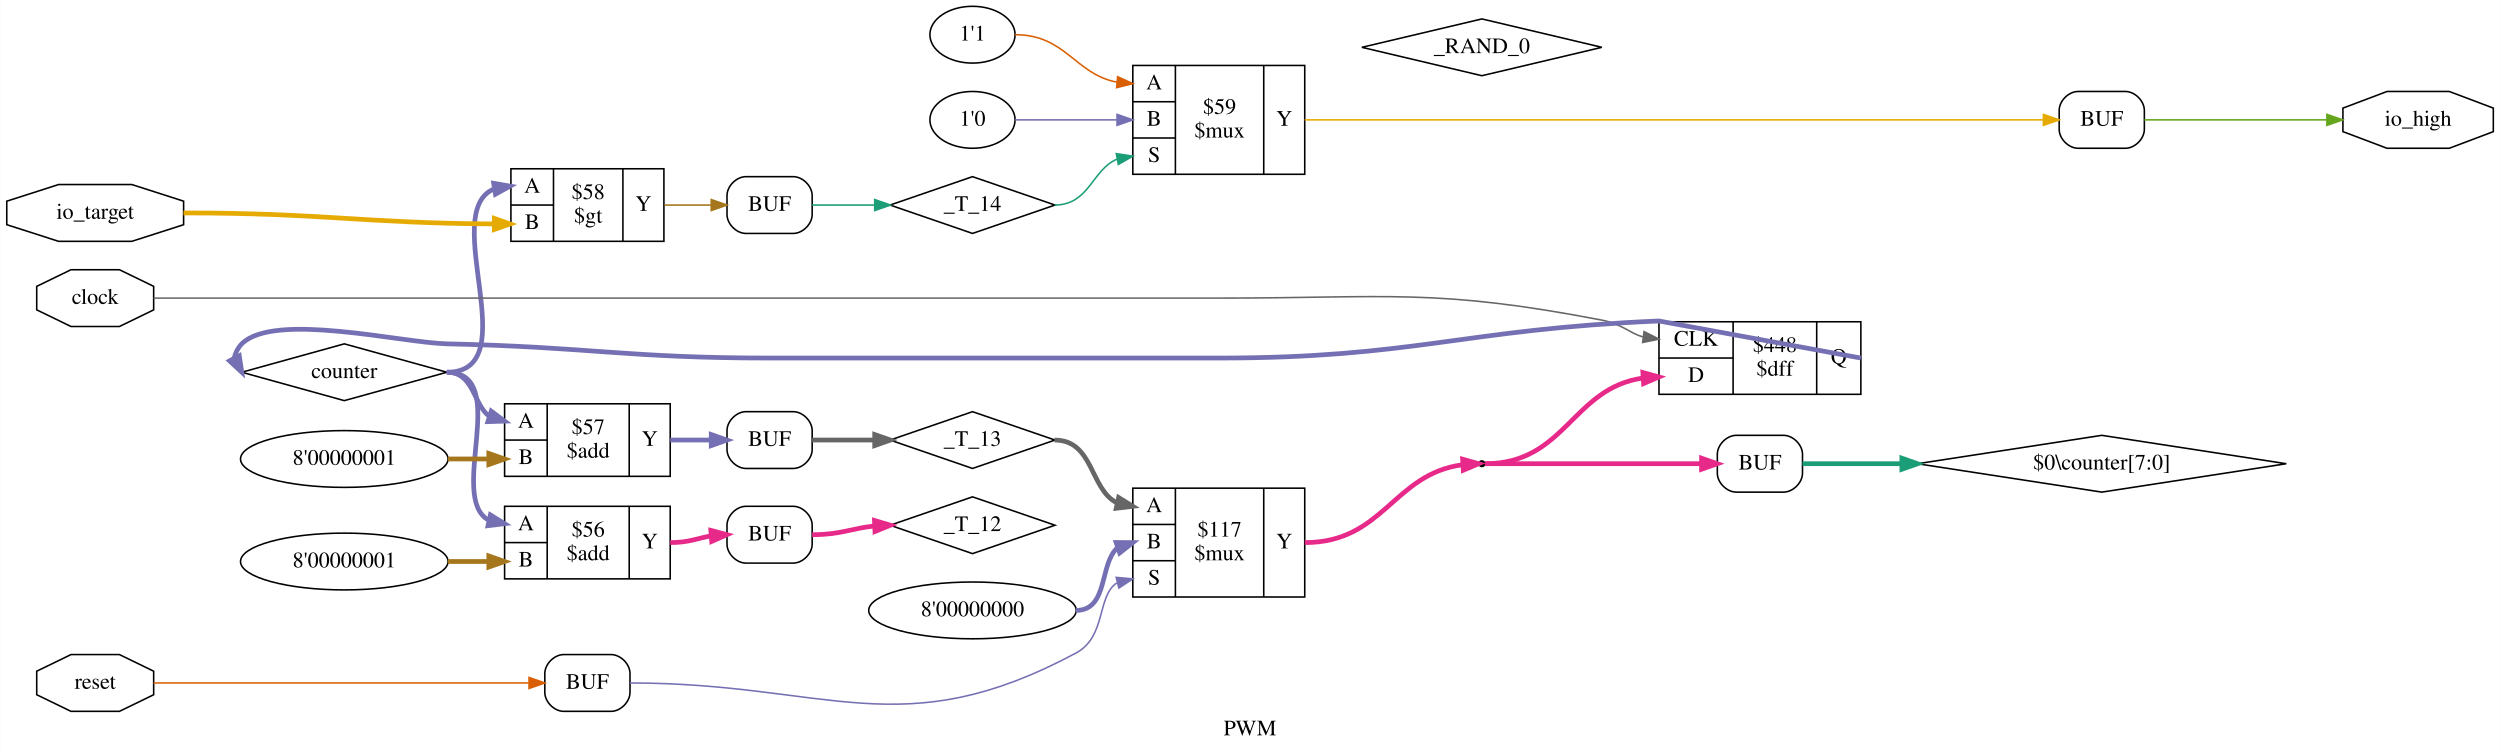
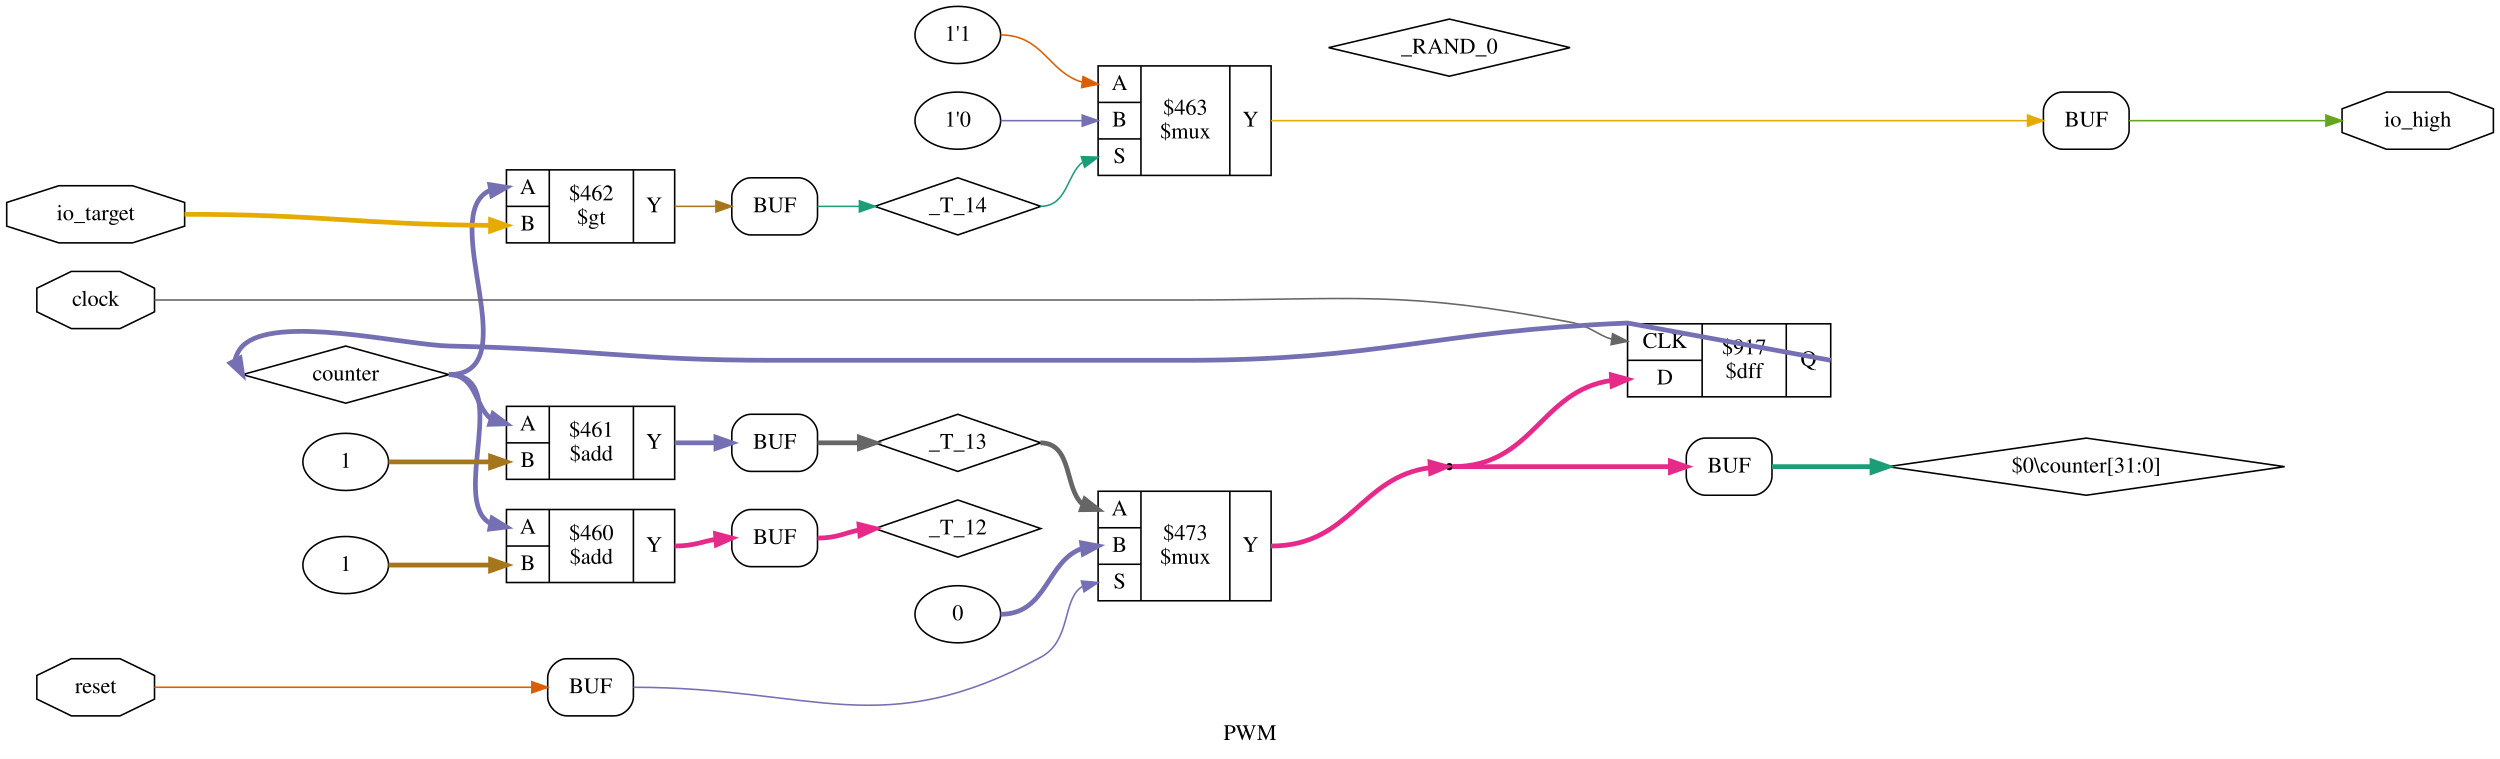
- <svg xmlns="http://www.w3.org/2000/svg" width="1585pt" height="478pt" viewBox="0.00 0.00 1584.86 478.00">
+ <svg xmlns="http://www.w3.org/2000/svg" width="1575pt" height="478pt" viewBox="0.00 0.00 1575.13 478.00">
  <g id="graph0" class="graph" transform="scale(1 1) rotate(0) translate(4 474)">
-     <polygon fill="#ffffff" stroke="transparent" points="-4,4 -4,-474 1580.857,-474 1580.857,4 -4,4" />
-     <text text-anchor="middle" x="788.428" y="-7.8" font-family="Times,serif" font-size="14.00" fill="#000000">PWM</text>
+     <polygon fill="#ffffff" stroke="transparent" points="-4,4 -4,-474 1571.129,-474 1571.129,4 -4,4" />
+     <text text-anchor="middle" x="783.564" y="-7.8" font-family="Times,serif" font-size="14.00" fill="#000000">PWM</text>
    <g id="node1" class="node">
-       <polygon fill="none" stroke="#000000" points="612.491,-362 560.207,-344 612.491,-326 664.775,-344 612.491,-362" />
-       <text text-anchor="middle" x="612.491" y="-340.3" font-family="Times,serif" font-size="14.00" fill="#000000">_T_14</text>
+       <polygon fill="none" stroke="#000000" points="599.471,-362 547.187,-344 599.471,-326 651.755,-344 599.471,-362" />
+       <text text-anchor="middle" x="599.471" y="-340.3" font-family="Times,serif" font-size="14.00" fill="#000000">_T_14</text>
    </g>
    <g id="node15" class="node">
-       <polygon fill="none" stroke="#000000" points="714.135,-363.5 714.135,-432.5 823.135,-432.5 823.135,-363.5 714.135,-363.5" />
-       <text text-anchor="middle" x="727.635" y="-417.3" font-family="Times,serif" font-size="14.00" fill="#000000">A</text>
-       <polyline fill="none" stroke="#000000" points="714.135,-409.5 741.135,-409.5 " />
-       <text text-anchor="middle" x="727.635" y="-394.3" font-family="Times,serif" font-size="14.00" fill="#000000">B</text>
-       <polyline fill="none" stroke="#000000" points="714.135,-386.5 741.135,-386.5 " />
-       <text text-anchor="middle" x="727.635" y="-371.3" font-family="Times,serif" font-size="14.00" fill="#000000">S</text>
-       <polyline fill="none" stroke="#000000" points="741.135,-363.5 741.135,-432.5 " />
-       <text text-anchor="middle" x="769.135" y="-401.8" font-family="Times,serif" font-size="14.00" fill="#000000">$59</text>
-       <text text-anchor="middle" x="769.135" y="-386.8" font-family="Times,serif" font-size="14.00" fill="#000000">$mux</text>
-       <polyline fill="none" stroke="#000000" points="797.135,-363.5 797.135,-432.5 " />
-       <text text-anchor="middle" x="810.135" y="-394.3" font-family="Times,serif" font-size="14.00" fill="#000000">Y</text>
+       <polygon fill="none" stroke="#000000" points="687.863,-363.5 687.863,-432.5 796.863,-432.5 796.863,-363.5 687.863,-363.5" />
+       <text text-anchor="middle" x="701.363" y="-417.3" font-family="Times,serif" font-size="14.00" fill="#000000">A</text>
+       <polyline fill="none" stroke="#000000" points="687.863,-409.5 714.863,-409.5 " />
+       <text text-anchor="middle" x="701.363" y="-394.3" font-family="Times,serif" font-size="14.00" fill="#000000">B</text>
+       <polyline fill="none" stroke="#000000" points="687.863,-386.5 714.863,-386.5 " />
+       <text text-anchor="middle" x="701.363" y="-371.3" font-family="Times,serif" font-size="14.00" fill="#000000">S</text>
+       <polyline fill="none" stroke="#000000" points="714.863,-363.5 714.863,-432.5 " />
+       <text text-anchor="middle" x="742.863" y="-401.8" font-family="Times,serif" font-size="14.00" fill="#000000">$463</text>
+       <text text-anchor="middle" x="742.863" y="-386.8" font-family="Times,serif" font-size="14.00" fill="#000000">$mux</text>
+       <polyline fill="none" stroke="#000000" points="770.863,-363.5 770.863,-432.5 " />
+       <text text-anchor="middle" x="783.863" y="-394.3" font-family="Times,serif" font-size="14.00" fill="#000000">Y</text>
    </g>
    <g id="edge20" class="edge">
-       <path fill="none" stroke="#1b9e77" d="M664.491,-344C686.643,-344 688.204,-366.48 704.243,-373.154" />
-       <polygon fill="#1b9e77" stroke="#1b9e77" points="703.663,-376.606 714.135,-375 704.947,-369.725 703.663,-376.606" />
+       <path fill="none" stroke="#1b9e77" d="M651.471,-344C668.568,-344 667.956,-364.073 678.136,-371.914" />
+       <polygon fill="#1b9e77" stroke="#1b9e77" points="677.273,-375.312 687.863,-375 679.389,-368.64 677.273,-375.312" />
    </g>
    <g id="node2" class="node">
-       <polygon fill="none" stroke="#000000" points="612.491,-213 560.207,-195 612.491,-177 664.775,-195 612.491,-213" />
-       <text text-anchor="middle" x="612.491" y="-191.3" font-family="Times,serif" font-size="14.00" fill="#000000">_T_13</text>
+       <polygon fill="none" stroke="#000000" points="599.471,-213 547.187,-195 599.471,-177 651.755,-195 599.471,-213" />
+       <text text-anchor="middle" x="599.471" y="-191.3" font-family="Times,serif" font-size="14.00" fill="#000000">_T_13</text>
    </g>
    <g id="node12" class="node">
-       <polygon fill="none" stroke="#000000" points="714.135,-95.5 714.135,-164.5 823.135,-164.5 823.135,-95.5 714.135,-95.5" />
-       <text text-anchor="middle" x="727.635" y="-149.3" font-family="Times,serif" font-size="14.00" fill="#000000">A</text>
-       <polyline fill="none" stroke="#000000" points="714.135,-141.5 741.135,-141.5 " />
-       <text text-anchor="middle" x="727.635" y="-126.3" font-family="Times,serif" font-size="14.00" fill="#000000">B</text>
-       <polyline fill="none" stroke="#000000" points="714.135,-118.5 741.135,-118.5 " />
-       <text text-anchor="middle" x="727.635" y="-103.3" font-family="Times,serif" font-size="14.00" fill="#000000">S</text>
-       <polyline fill="none" stroke="#000000" points="741.135,-95.5 741.135,-164.5 " />
-       <text text-anchor="middle" x="769.135" y="-133.8" font-family="Times,serif" font-size="14.00" fill="#000000">$117</text>
-       <text text-anchor="middle" x="769.135" y="-118.8" font-family="Times,serif" font-size="14.00" fill="#000000">$mux</text>
-       <polyline fill="none" stroke="#000000" points="797.135,-95.5 797.135,-164.5 " />
-       <text text-anchor="middle" x="810.135" y="-126.3" font-family="Times,serif" font-size="14.00" fill="#000000">Y</text>
+       <polygon fill="none" stroke="#000000" points="687.863,-95.5 687.863,-164.5 796.863,-164.5 796.863,-95.5 687.863,-95.5" />
+       <text text-anchor="middle" x="701.363" y="-149.3" font-family="Times,serif" font-size="14.00" fill="#000000">A</text>
+       <polyline fill="none" stroke="#000000" points="687.863,-141.5 714.863,-141.5 " />
+       <text text-anchor="middle" x="701.363" y="-126.3" font-family="Times,serif" font-size="14.00" fill="#000000">B</text>
+       <polyline fill="none" stroke="#000000" points="687.863,-118.5 714.863,-118.5 " />
+       <text text-anchor="middle" x="701.363" y="-103.3" font-family="Times,serif" font-size="14.00" fill="#000000">S</text>
+       <polyline fill="none" stroke="#000000" points="714.863,-95.5 714.863,-164.5 " />
+       <text text-anchor="middle" x="742.863" y="-133.8" font-family="Times,serif" font-size="14.00" fill="#000000">$473</text>
+       <text text-anchor="middle" x="742.863" y="-118.8" font-family="Times,serif" font-size="14.00" fill="#000000">$mux</text>
+       <polyline fill="none" stroke="#000000" points="770.863,-95.5 770.863,-164.5 " />
+       <text text-anchor="middle" x="783.863" y="-126.3" font-family="Times,serif" font-size="14.00" fill="#000000">Y</text>
    </g>
    <g id="edge22" class="edge">
-       <path fill="none" stroke="#666666" stroke-width="3" d="M664.491,-195C689.328,-195 686.796,-163.982 703.935,-155.258" />
-       <polygon fill="#666666" stroke="#666666" stroke-width="3" points="705.128,-158.579 714.135,-153 703.615,-151.744 705.128,-158.579" />
+       <path fill="none" stroke="#666666" stroke-width="3" d="M651.471,-195C671.925,-195 666.521,-166.197 678.086,-156.296" />
+       <polygon fill="#666666" stroke="#666666" stroke-width="3" points="679.505,-159.511 687.863,-153 677.269,-152.878 679.505,-159.511" />
    </g>
    <g id="node3" class="node">
-       <polygon fill="none" stroke="#000000" points="612.491,-159 560.207,-141 612.491,-123 664.775,-141 612.491,-159" />
-       <text text-anchor="middle" x="612.491" y="-137.3" font-family="Times,serif" font-size="14.00" fill="#000000">_T_12</text>
+       <polygon fill="none" stroke="#000000" points="599.471,-159 547.187,-141 599.471,-123 651.755,-141 599.471,-159" />
+       <text text-anchor="middle" x="599.471" y="-137.3" font-family="Times,serif" font-size="14.00" fill="#000000">_T_12</text>
    </g>
    <g id="node4" class="node">
-       <polygon fill="none" stroke="#000000" points="935.426,-462 859.345,-444 935.426,-426 1011.506,-444 935.426,-462" />
-       <text text-anchor="middle" x="935.426" y="-440.3" font-family="Times,serif" font-size="14.00" fill="#000000">_RAND_0</text>
+       <polygon fill="none" stroke="#000000" points="909.153,-462 833.072,-444 909.153,-426 985.234,-444 909.153,-462" />
+       <text text-anchor="middle" x="909.153" y="-440.3" font-family="Times,serif" font-size="14.00" fill="#000000">_RAND_0</text>
    </g>
    <g id="node5" class="node">
-       <polygon fill="none" stroke="#000000" points="214.203,-256 149.182,-238 214.203,-220 279.224,-238 214.203,-256" />
-       <text text-anchor="middle" x="214.203" y="-234.3" font-family="Times,serif" font-size="14.00" fill="#000000">counter</text>
+       <polygon fill="none" stroke="#000000" points="213.819,-256 148.798,-238 213.819,-220 278.84,-238 213.819,-256" />
+       <text text-anchor="middle" x="213.819" y="-234.3" font-family="Times,serif" font-size="14.00" fill="#000000">counter</text>
    </g>
    <g id="node16" class="node">
-       <polygon fill="none" stroke="#000000" points="319.847,-321 319.847,-367 416.847,-367 416.847,-321 319.847,-321" />
-       <text text-anchor="middle" x="333.347" y="-351.8" font-family="Times,serif" font-size="14.00" fill="#000000">A</text>
-       <polyline fill="none" stroke="#000000" points="319.847,-344 346.847,-344 " />
-       <text text-anchor="middle" x="333.347" y="-328.8" font-family="Times,serif" font-size="14.00" fill="#000000">B</text>
-       <polyline fill="none" stroke="#000000" points="346.847,-321 346.847,-367 " />
-       <text text-anchor="middle" x="368.847" y="-347.8" font-family="Times,serif" font-size="14.00" fill="#000000">$58</text>
-       <text text-anchor="middle" x="368.847" y="-332.8" font-family="Times,serif" font-size="14.00" fill="#000000">$gt</text>
-       <polyline fill="none" stroke="#000000" points="390.847,-321 390.847,-367 " />
-       <text text-anchor="middle" x="403.847" y="-340.3" font-family="Times,serif" font-size="14.00" fill="#000000">Y</text>
+       <polygon fill="none" stroke="#000000" points="315.079,-321 315.079,-367 421.079,-367 421.079,-321 315.079,-321" />
+       <text text-anchor="middle" x="328.579" y="-351.8" font-family="Times,serif" font-size="14.00" fill="#000000">A</text>
+       <polyline fill="none" stroke="#000000" points="315.079,-344 342.079,-344 " />
+       <text text-anchor="middle" x="328.579" y="-328.8" font-family="Times,serif" font-size="14.00" fill="#000000">B</text>
+       <polyline fill="none" stroke="#000000" points="342.079,-321 342.079,-367 " />
+       <text text-anchor="middle" x="368.579" y="-347.8" font-family="Times,serif" font-size="14.00" fill="#000000">$462</text>
+       <text text-anchor="middle" x="368.579" y="-332.8" font-family="Times,serif" font-size="14.00" fill="#000000">$gt</text>
+       <polyline fill="none" stroke="#000000" points="395.079,-321 395.079,-367 " />
+       <text text-anchor="middle" x="408.079" y="-340.3" font-family="Times,serif" font-size="14.00" fill="#000000">Y</text>
    </g>
    <g id="edge6" class="edge">
-       <path fill="none" stroke="#7570b3" stroke-width="3" d="M279.203,-238C330.704,-238 273.263,-339.99 309.444,-354.332" />
-       <polygon fill="#7570b3" stroke="#7570b3" stroke-width="3" points="308.905,-357.79 319.347,-356 310.067,-350.888 308.905,-357.79" />
+       <path fill="none" stroke="#7570b3" stroke-width="3" d="M278.819,-238C329.612,-238 270.413,-339.134 304.879,-354.147" />
+       <polygon fill="#7570b3" stroke="#7570b3" stroke-width="3" points="304.615,-357.656 315.079,-356 305.866,-350.769 304.615,-357.656" />
    </g>
    <g id="node18" class="node">
-       <polygon fill="none" stroke="#000000" points="315.847,-172 315.847,-218 420.847,-218 420.847,-172 315.847,-172" />
-       <text text-anchor="middle" x="329.347" y="-202.8" font-family="Times,serif" font-size="14.00" fill="#000000">A</text>
-       <polyline fill="none" stroke="#000000" points="315.847,-195 342.847,-195 " />
-       <text text-anchor="middle" x="329.347" y="-179.8" font-family="Times,serif" font-size="14.00" fill="#000000">B</text>
-       <polyline fill="none" stroke="#000000" points="342.847,-172 342.847,-218 " />
-       <text text-anchor="middle" x="368.847" y="-198.8" font-family="Times,serif" font-size="14.00" fill="#000000">$57</text>
-       <text text-anchor="middle" x="368.847" y="-183.8" font-family="Times,serif" font-size="14.00" fill="#000000">$add</text>
-       <polyline fill="none" stroke="#000000" points="394.847,-172 394.847,-218 " />
-       <text text-anchor="middle" x="407.847" y="-191.3" font-family="Times,serif" font-size="14.00" fill="#000000">Y</text>
+       <polygon fill="none" stroke="#000000" points="315.079,-172 315.079,-218 421.079,-218 421.079,-172 315.079,-172" />
+       <text text-anchor="middle" x="328.579" y="-202.8" font-family="Times,serif" font-size="14.00" fill="#000000">A</text>
+       <polyline fill="none" stroke="#000000" points="315.079,-195 342.079,-195 " />
+       <text text-anchor="middle" x="328.579" y="-179.8" font-family="Times,serif" font-size="14.00" fill="#000000">B</text>
+       <polyline fill="none" stroke="#000000" points="342.079,-172 342.079,-218 " />
+       <text text-anchor="middle" x="368.579" y="-198.8" font-family="Times,serif" font-size="14.00" fill="#000000">$461</text>
+       <text text-anchor="middle" x="368.579" y="-183.8" font-family="Times,serif" font-size="14.00" fill="#000000">$add</text>
+       <polyline fill="none" stroke="#000000" points="395.079,-172 395.079,-218 " />
+       <text text-anchor="middle" x="408.079" y="-191.3" font-family="Times,serif" font-size="14.00" fill="#000000">Y</text>
    </g>
    <g id="edge7" class="edge">
-       <path fill="none" stroke="#7570b3" stroke-width="3" d="M279.203,-238C296.369,-238 295.823,-217.927 306.07,-210.086" />
-       <polygon fill="#7570b3" stroke="#7570b3" stroke-width="3" points="307.364,-213.348 315.847,-207 305.257,-206.672 307.364,-213.348" />
+       <path fill="none" stroke="#7570b3" stroke-width="3" d="M278.819,-238C295.88,-238 295.234,-217.927 305.378,-210.086" />
+       <polygon fill="#7570b3" stroke="#7570b3" stroke-width="3" points="306.611,-213.367 315.079,-207 304.489,-206.696 306.611,-213.367" />
    </g>
    <g id="node20" class="node">
-       <polygon fill="none" stroke="#000000" points="315.847,-107 315.847,-153 420.847,-153 420.847,-107 315.847,-107" />
-       <text text-anchor="middle" x="329.347" y="-137.8" font-family="Times,serif" font-size="14.00" fill="#000000">A</text>
-       <polyline fill="none" stroke="#000000" points="315.847,-130 342.847,-130 " />
-       <text text-anchor="middle" x="329.347" y="-114.8" font-family="Times,serif" font-size="14.00" fill="#000000">B</text>
-       <polyline fill="none" stroke="#000000" points="342.847,-107 342.847,-153 " />
-       <text text-anchor="middle" x="368.847" y="-133.8" font-family="Times,serif" font-size="14.00" fill="#000000">$56</text>
-       <text text-anchor="middle" x="368.847" y="-118.8" font-family="Times,serif" font-size="14.00" fill="#000000">$add</text>
-       <polyline fill="none" stroke="#000000" points="394.847,-107 394.847,-153 " />
-       <text text-anchor="middle" x="407.847" y="-126.3" font-family="Times,serif" font-size="14.00" fill="#000000">Y</text>
+       <polygon fill="none" stroke="#000000" points="315.079,-107 315.079,-153 421.079,-153 421.079,-107 315.079,-107" />
+       <text text-anchor="middle" x="328.579" y="-137.8" font-family="Times,serif" font-size="14.00" fill="#000000">A</text>
+       <polyline fill="none" stroke="#000000" points="315.079,-130 342.079,-130 " />
+       <text text-anchor="middle" x="328.579" y="-114.8" font-family="Times,serif" font-size="14.00" fill="#000000">B</text>
+       <polyline fill="none" stroke="#000000" points="342.079,-107 342.079,-153 " />
+       <text text-anchor="middle" x="368.579" y="-133.8" font-family="Times,serif" font-size="14.00" fill="#000000">$460</text>
+       <text text-anchor="middle" x="368.579" y="-118.8" font-family="Times,serif" font-size="14.00" fill="#000000">$add</text>
+       <polyline fill="none" stroke="#000000" points="395.079,-107 395.079,-153 " />
+       <text text-anchor="middle" x="408.079" y="-126.3" font-family="Times,serif" font-size="14.00" fill="#000000">Y</text>
    </g>
    <g id="edge8" class="edge">
-       <path fill="none" stroke="#7570b3" stroke-width="3" d="M279.203,-238C320.769,-238 279.196,-158.475 305.823,-144.185" />
-       <polygon fill="#7570b3" stroke="#7570b3" stroke-width="3" points="306.822,-147.55 315.847,-142 305.331,-140.71 306.822,-147.55" />
+       <path fill="none" stroke="#7570b3" stroke-width="3" d="M278.819,-238C320.33,-238 278.534,-158.475 305.076,-144.185" />
+       <polygon fill="#7570b3" stroke="#7570b3" stroke-width="3" points="306.057,-147.554 315.079,-142 304.562,-140.715 306.057,-147.554" />
    </g>
    <g id="node6" class="node">
      <polygon fill="none" stroke="#000000" points="112.339,-331.544 112.339,-346.456 79.5,-357 33.059,-357 .22,-346.456 .22,-331.544 33.059,-321 79.5,-321 112.339,-331.544" />
      <text text-anchor="middle" x="56.279" y="-335.3" font-family="Times,serif" font-size="14.00" fill="#000000">io_target</text>
    </g>
    <g id="edge9" class="edge">
-       <path fill="none" stroke="#e6ab02" stroke-width="3" d="M112.279,-339C200.855,-339 225.42,-332.523 309.119,-332.03" />
-       <polygon fill="#e6ab02" stroke="#e6ab02" stroke-width="3" points="309.357,-335.529 319.347,-332 309.337,-328.529 309.357,-335.529" />
+       <path fill="none" stroke="#e6ab02" stroke-width="3" d="M112.279,-339C199.031,-339 223.086,-332.523 305.062,-332.03" />
+       <polygon fill="#e6ab02" stroke="#e6ab02" stroke-width="3" points="305.09,-335.53 315.079,-332 305.069,-328.53 305.09,-335.53" />
    </g>
    <g id="node7" class="node">
-       <polygon fill="none" stroke="#000000" points="1576.695,-390.544 1576.695,-405.456 1548.767,-416 1509.271,-416 1481.343,-405.456 1481.343,-390.544 1509.271,-380 1548.767,-380 1576.695,-390.544" />
-       <text text-anchor="middle" x="1529.019" y="-394.3" font-family="Times,serif" font-size="14.00" fill="#000000">io_high</text>
+       <polygon fill="none" stroke="#000000" points="1566.967,-390.544 1566.967,-405.456 1539.039,-416 1499.544,-416 1471.616,-405.456 1471.616,-390.544 1499.544,-380 1539.039,-380 1566.967,-390.544" />
+       <text text-anchor="middle" x="1519.291" y="-394.3" font-family="Times,serif" font-size="14.00" fill="#000000">io_high</text>
    </g>
    <g id="node8" class="node">
      <polygon fill="none" stroke="#000000" points="93.351,-33.544 93.351,-48.456 71.635,-59 40.924,-59 19.208,-48.456 19.208,-33.544 40.924,-23 71.635,-23 93.351,-33.544" />
      <text text-anchor="middle" x="56.279" y="-37.3" font-family="Times,serif" font-size="14.00" fill="#000000">reset</text>
    </g>
    <g id="node25" class="node">
-       <path fill="none" stroke="#000000" d="M383.347,-59C383.347,-59 353.347,-59 353.347,-59 347.347,-59 341.347,-53 341.347,-47 341.347,-47 341.347,-35 341.347,-35 341.347,-29 347.347,-23 353.347,-23 353.347,-23 383.347,-23 383.347,-23 389.347,-23 395.347,-29 395.347,-35 395.347,-35 395.347,-47 395.347,-47 395.347,-53 389.347,-59 383.347,-59" />
-       <text text-anchor="middle" x="368.347" y="-37.3" font-family="Times,serif" font-size="14.00" fill="#000000">BUF</text>
+       <path fill="none" stroke="#000000" d="M383.079,-59C383.079,-59 353.079,-59 353.079,-59 347.079,-59 341.079,-53 341.079,-47 341.079,-47 341.079,-35 341.079,-35 341.079,-29 347.079,-23 353.079,-23 353.079,-23 383.079,-23 383.079,-23 389.079,-23 395.079,-29 395.079,-35 395.079,-35 395.079,-47 395.079,-47 395.079,-53 389.079,-59 383.079,-59" />
+       <text text-anchor="middle" x="368.079" y="-37.3" font-family="Times,serif" font-size="14.00" fill="#000000">BUF</text>
    </g>
    <g id="edge11" class="edge">
-       <path fill="none" stroke="#d95f02" d="M93.279,-41C200.086,-41 229.291,-41 331.248,-41" />
-       <polygon fill="#d95f02" stroke="#d95f02" points="331.347,-44.5 341.347,-41 331.347,-37.5 331.347,-44.5" />
+       <path fill="none" stroke="#d95f02" d="M93.279,-41C199.971,-41 229.144,-41 330.991,-41" />
+       <polygon fill="#d95f02" stroke="#d95f02" points="331.079,-44.5 341.079,-41 331.079,-37.5 331.079,-44.5" />
    </g>
    <g id="node9" class="node">
      <polygon fill="none" stroke="#000000" points="93.351,-277.544 93.351,-292.456 71.635,-303 40.924,-303 19.208,-292.456 19.208,-277.544 40.924,-267 71.635,-267 93.351,-277.544" />
      <text text-anchor="middle" x="56.279" y="-281.3" font-family="Times,serif" font-size="14.00" fill="#000000">clock</text>
    </g>
    <g id="node10" class="node">
-       <polygon fill="none" stroke="#000000" points="1047.716,-224 1047.716,-270 1175.716,-270 1175.716,-224 1047.716,-224" />
-       <text text-anchor="middle" x="1071.216" y="-254.8" font-family="Times,serif" font-size="14.00" fill="#000000">CLK</text>
-       <polyline fill="none" stroke="#000000" points="1047.716,-247 1094.716,-247 " />
-       <text text-anchor="middle" x="1071.216" y="-231.8" font-family="Times,serif" font-size="14.00" fill="#000000">D</text>
-       <polyline fill="none" stroke="#000000" points="1094.716,-224 1094.716,-270 " />
-       <text text-anchor="middle" x="1121.216" y="-250.8" font-family="Times,serif" font-size="14.00" fill="#000000">$448</text>
-       <text text-anchor="middle" x="1121.216" y="-235.8" font-family="Times,serif" font-size="14.00" fill="#000000">$dff</text>
-       <polyline fill="none" stroke="#000000" points="1147.716,-224 1147.716,-270 " />
-       <text text-anchor="middle" x="1161.716" y="-243.3" font-family="Times,serif" font-size="14.00" fill="#000000">Q</text>
+       <polygon fill="none" stroke="#000000" points="1021.443,-224 1021.443,-270 1149.443,-270 1149.443,-224 1021.443,-224" />
+       <text text-anchor="middle" x="1044.943" y="-254.8" font-family="Times,serif" font-size="14.00" fill="#000000">CLK</text>
+       <polyline fill="none" stroke="#000000" points="1021.443,-247 1068.443,-247 " />
+       <text text-anchor="middle" x="1044.943" y="-231.8" font-family="Times,serif" font-size="14.00" fill="#000000">D</text>
+       <polyline fill="none" stroke="#000000" points="1068.443,-224 1068.443,-270 " />
+       <text text-anchor="middle" x="1094.943" y="-250.8" font-family="Times,serif" font-size="14.00" fill="#000000">$917</text>
+       <text text-anchor="middle" x="1094.943" y="-235.8" font-family="Times,serif" font-size="14.00" fill="#000000">$dff</text>
+       <polyline fill="none" stroke="#000000" points="1121.443,-224 1121.443,-270 " />
+       <text text-anchor="middle" x="1135.443" y="-243.3" font-family="Times,serif" font-size="14.00" fill="#000000">Q</text>
    </g>
    <g id="edge12" class="edge">
-       <path fill="none" stroke="#666666" d="M93.279,-285C215.532,-285 246.095,-285 368.347,-285 368.347,-285 368.347,-285 768.635,-285 876.85,-285 905.441,-291.399 1011.716,-271 1024.267,-268.591 1028.784,-262.942 1037.575,-260.347" />
-       <polygon fill="#666666" stroke="#666666" points="1038.263,-263.786 1047.716,-259 1037.342,-256.847 1038.263,-263.786" />
+       <path fill="none" stroke="#666666" d="M93.279,-285C215.413,-285 245.946,-285 368.079,-285 368.079,-285 368.079,-285 742.363,-285 850.578,-285 879.169,-291.399 985.443,-271 997.995,-268.591 1002.511,-262.942 1011.303,-260.347" />
+       <polygon fill="#666666" stroke="#666666" points="1011.991,-263.786 1021.443,-259 1011.069,-256.847 1011.991,-263.786" />
    </g>
    <g id="edge5" class="edge">
-       <path fill="none" stroke="#7570b3" stroke-width="3" d="M1175.716,-247C1175.716,-247 1047.716,-270.5 1047.716,-270.5 923.351,-265.273 893.11,-247 768.635,-247 483.847,-247 483.847,-247 483.847,-247 392.922,-247 370.366,-254 279.463,-256 250.523,-256.637 169.671,-276.468 149.203,-256 146.905,-253.702 145.154,-250.3 144.421,-247.071" />
-       <polygon fill="#7570b3" stroke="#7570b3" stroke-width="3" points="147.635,-248.478 149.203,-238 141.443,-245.214 147.635,-248.478" />
+       <path fill="none" stroke="#7570b3" stroke-width="3" d="M1149.443,-247C1149.443,-247 1021.443,-270.5 1021.443,-270.5 897.078,-265.273 866.838,-247 742.363,-247 484.079,-247 484.079,-247 484.079,-247 392.88,-247 370.256,-254 279.079,-256 250.139,-256.635 169.287,-276.468 148.819,-256 146.521,-253.702 144.77,-250.3 144.037,-247.071" />
+       <polygon fill="#7570b3" stroke="#7570b3" stroke-width="3" points="147.251,-248.478 148.819,-238 141.059,-245.214 147.251,-248.478" />
    </g>
    <g id="node11" class="node">
-       <ellipse fill="none" stroke="#000000" cx="612.491" cy="-87" rx="65.789" ry="18" />
-       <text text-anchor="middle" x="612.491" y="-83.3" font-family="Times,serif" font-size="14.00" fill="#000000">8'00000000</text>
+       <ellipse fill="none" stroke="#000000" cx="599.471" cy="-87" rx="27" ry="18" />
+       <text text-anchor="middle" x="599.471" y="-83.3" font-family="Times,serif" font-size="14.00" fill="#000000">0</text>
    </g>
    <g id="edge23" class="edge">
-       <path fill="none" stroke="#7570b3" stroke-width="3" d="M678.135,-87C698.776,-87 692.826,-116.489 704.326,-126.626" />
-       <polygon fill="#7570b3" stroke="#7570b3" stroke-width="3" points="703.541,-130.057 714.135,-130 705.818,-123.438 703.541,-130.057" />
+       <path fill="none" stroke="#7570b3" stroke-width="3" d="M626.471,-87C656.01,-87 655.241,-120.81 677.914,-128.47" />
+       <polygon fill="#7570b3" stroke="#7570b3" stroke-width="3" points="677.447,-131.939 687.863,-130 678.511,-125.02 677.447,-131.939" />
    </g>
    <g id="node27" class="node">
-       <ellipse fill="#000000" stroke="#000000" cx="935.426" cy="-180" rx="1.8" ry="1.8" />
+       <ellipse fill="#000000" stroke="#000000" cx="909.153" cy="-180" rx="1.8" ry="1.8" />
    </g>
    <g id="edge1" class="edge">
-       <path fill="none" stroke="#e7298a" stroke-width="3" d="M823.135,-130C873.381,-130 879.028,-173.58 923.351,-179.368" />
-       <polygon fill="#e7298a" stroke="#e7298a" stroke-width="3" points="923.226,-182.867 933.426,-180 923.664,-175.881 923.226,-182.867" />
+       <path fill="none" stroke="#e7298a" stroke-width="3" d="M796.863,-130C847.109,-130 852.756,-173.58 897.078,-179.368" />
+       <polygon fill="#e7298a" stroke="#e7298a" stroke-width="3" points="896.953,-182.867 907.153,-180 897.392,-175.881 896.953,-182.867" />
    </g>
    <g id="node13" class="node">
-       <ellipse fill="none" stroke="#000000" cx="612.491" cy="-398" rx="27" ry="18" />
-       <text text-anchor="middle" x="612.491" y="-394.3" font-family="Times,serif" font-size="14.00" fill="#000000">1'0</text>
+       <ellipse fill="none" stroke="#000000" cx="599.471" cy="-398" rx="27" ry="18" />
+       <text text-anchor="middle" x="599.471" y="-394.3" font-family="Times,serif" font-size="14.00" fill="#000000">1'0</text>
    </g>
    <g id="edge24" class="edge">
-       <path fill="none" stroke="#7570b3" d="M639.491,-398C669.038,-398 678.848,-398 704.078,-398" />
-       <polygon fill="#7570b3" stroke="#7570b3" points="704.135,-401.5 714.135,-398 704.135,-394.5 704.135,-401.5" />
+       <path fill="none" stroke="#7570b3" d="M626.471,-398C650.026,-398 658.33,-398 677.715,-398" />
+       <polygon fill="#7570b3" stroke="#7570b3" points="677.863,-401.5 687.863,-398 677.863,-394.5 677.863,-401.5" />
    </g>
    <g id="node14" class="node">
-       <ellipse fill="none" stroke="#000000" cx="612.491" cy="-452" rx="27" ry="18" />
-       <text text-anchor="middle" x="612.491" y="-448.3" font-family="Times,serif" font-size="14.00" fill="#000000">1'1</text>
+       <ellipse fill="none" stroke="#000000" cx="599.471" cy="-452" rx="27" ry="18" />
+       <text text-anchor="middle" x="599.471" y="-448.3" font-family="Times,serif" font-size="14.00" fill="#000000">1'1</text>
    </g>
    <g id="edge25" class="edge">
-       <path fill="none" stroke="#d95f02" d="M639.491,-452C671.765,-452 677.303,-426.977 704.146,-421.894" />
-       <polygon fill="#d95f02" stroke="#d95f02" points="704.487,-425.378 714.135,-421 703.863,-418.406 704.487,-425.378" />
+       <path fill="none" stroke="#d95f02" d="M626.471,-452C653.217,-452 656.758,-428.266 677.703,-422.332" />
+       <polygon fill="#d95f02" stroke="#d95f02" points="678.403,-425.77 687.863,-421 677.493,-418.83 678.403,-425.77" />
    </g>
    <g id="node24" class="node">
-       <path fill="none" stroke="#000000" d="M1343.449,-416C1343.449,-416 1313.449,-416 1313.449,-416 1307.449,-416 1301.449,-410 1301.449,-404 1301.449,-404 1301.449,-392 1301.449,-392 1301.449,-386 1307.449,-380 1313.449,-380 1313.449,-380 1343.449,-380 1343.449,-380 1349.449,-380 1355.449,-386 1355.449,-392 1355.449,-392 1355.449,-404 1355.449,-404 1355.449,-410 1349.449,-416 1343.449,-416" />
-       <text text-anchor="middle" x="1328.449" y="-394.3" font-family="Times,serif" font-size="14.00" fill="#000000">BUF</text>
+       <path fill="none" stroke="#000000" d="M1325.449,-416C1325.449,-416 1295.449,-416 1295.449,-416 1289.449,-416 1283.449,-410 1283.449,-404 1283.449,-404 1283.449,-392 1283.449,-392 1283.449,-386 1289.449,-380 1295.449,-380 1295.449,-380 1325.449,-380 1325.449,-380 1331.449,-380 1337.449,-386 1337.449,-392 1337.449,-392 1337.449,-404 1337.449,-404 1337.449,-410 1331.449,-416 1325.449,-416" />
+       <text text-anchor="middle" x="1310.449" y="-394.3" font-family="Times,serif" font-size="14.00" fill="#000000">BUF</text>
    </g>
    <g id="edge15" class="edge">
-       <path fill="none" stroke="#e6ab02" d="M823.135,-398C1032.294,-398 1087.111,-398 1291.295,-398" />
-       <polygon fill="#e6ab02" stroke="#e6ab02" points="1291.449,-401.5 1301.449,-398 1291.448,-394.5 1291.449,-401.5" />
+       <path fill="none" stroke="#e6ab02" d="M796.863,-398C1009.744,-398 1065.459,-398 1273.429,-398" />
+       <polygon fill="#e6ab02" stroke="#e6ab02" points="1273.449,-401.5 1283.449,-398 1273.448,-394.5 1273.449,-401.5" />
    </g>
    <g id="node23" class="node">
-       <path fill="none" stroke="#000000" d="M498.847,-362C498.847,-362 468.847,-362 468.847,-362 462.847,-362 456.847,-356 456.847,-350 456.847,-350 456.847,-338 456.847,-338 456.847,-332 462.847,-326 468.847,-326 468.847,-326 498.847,-326 498.847,-326 504.847,-326 510.847,-332 510.847,-338 510.847,-338 510.847,-350 510.847,-350 510.847,-356 504.847,-362 498.847,-362" />
-       <text text-anchor="middle" x="483.847" y="-340.3" font-family="Times,serif" font-size="14.00" fill="#000000">BUF</text>
+       <path fill="none" stroke="#000000" d="M499.079,-362C499.079,-362 469.079,-362 469.079,-362 463.079,-362 457.079,-356 457.079,-350 457.079,-350 457.079,-338 457.079,-338 457.079,-332 463.079,-326 469.079,-326 469.079,-326 499.079,-326 499.079,-326 505.079,-326 511.079,-332 511.079,-338 511.079,-338 511.079,-350 511.079,-350 511.079,-356 505.079,-362 499.079,-362" />
+       <text text-anchor="middle" x="484.079" y="-340.3" font-family="Times,serif" font-size="14.00" fill="#000000">BUF</text>
    </g>
    <g id="edge16" class="edge">
-       <path fill="none" stroke="#a6761d" d="M417.347,-344C430.925,-344 436.627,-344 446.636,-344" />
-       <polygon fill="#a6761d" stroke="#a6761d" points="446.847,-347.5 456.847,-344 446.847,-340.5 446.847,-347.5" />
+       <path fill="none" stroke="#a6761d" d="M421.079,-344C433.079,-344 438.329,-344 446.954,-344" />
+       <polygon fill="#a6761d" stroke="#a6761d" points="447.079,-347.5 457.079,-344 447.079,-340.5 447.079,-347.5" />
    </g>
    <g id="node17" class="node">
-       <ellipse fill="none" stroke="#000000" cx="214.203" cy="-183" rx="65.789" ry="18" />
-       <text text-anchor="middle" x="214.203" y="-179.3" font-family="Times,serif" font-size="14.00" fill="#000000">8'00000001</text>
+       <ellipse fill="none" stroke="#000000" cx="213.819" cy="-183" rx="27" ry="18" />
+       <text text-anchor="middle" x="213.819" y="-179.3" font-family="Times,serif" font-size="14.00" fill="#000000">1</text>
    </g>
    <g id="edge26" class="edge">
-       <path fill="none" stroke="#a6761d" stroke-width="3" d="M279.847,-183C291.847,-183 297.097,-183 305.722,-183" />
-       <polygon fill="#a6761d" stroke="#a6761d" stroke-width="3" points="305.847,-186.5 315.847,-183 305.847,-179.5 305.847,-186.5" />
+       <path fill="none" stroke="#a6761d" stroke-width="3" d="M240.819,-183C270.214,-183 279.974,-183 305.073,-183" />
+       <polygon fill="#a6761d" stroke="#a6761d" stroke-width="3" points="305.079,-186.5 315.079,-183 305.079,-179.5 305.079,-186.5" />
    </g>
    <g id="node22" class="node">
-       <path fill="none" stroke="#000000" d="M498.847,-213C498.847,-213 468.847,-213 468.847,-213 462.847,-213 456.847,-207 456.847,-201 456.847,-201 456.847,-189 456.847,-189 456.847,-183 462.847,-177 468.847,-177 468.847,-177 498.847,-177 498.847,-177 504.847,-177 510.847,-183 510.847,-189 510.847,-189 510.847,-201 510.847,-201 510.847,-207 504.847,-213 498.847,-213" />
-       <text text-anchor="middle" x="483.847" y="-191.3" font-family="Times,serif" font-size="14.00" fill="#000000">BUF</text>
+       <path fill="none" stroke="#000000" d="M499.079,-213C499.079,-213 469.079,-213 469.079,-213 463.079,-213 457.079,-207 457.079,-201 457.079,-201 457.079,-189 457.079,-189 457.079,-183 463.079,-177 469.079,-177 469.079,-177 499.079,-177 499.079,-177 505.079,-177 511.079,-183 511.079,-189 511.079,-189 511.079,-201 511.079,-201 511.079,-207 505.079,-213 499.079,-213" />
+       <text text-anchor="middle" x="484.079" y="-191.3" font-family="Times,serif" font-size="14.00" fill="#000000">BUF</text>
    </g>
    <g id="edge17" class="edge">
-       <path fill="none" stroke="#7570b3" stroke-width="3" d="M420.847,-195C432.847,-195 438.097,-195 446.722,-195" />
-       <polygon fill="#7570b3" stroke="#7570b3" stroke-width="3" points="446.847,-198.5 456.847,-195 446.847,-191.5 446.847,-198.5" />
+       <path fill="none" stroke="#7570b3" stroke-width="3" d="M421.079,-195C433.079,-195 438.329,-195 446.954,-195" />
+       <polygon fill="#7570b3" stroke="#7570b3" stroke-width="3" points="447.079,-198.5 457.079,-195 447.079,-191.5 447.079,-198.5" />
    </g>
    <g id="node19" class="node">
-       <ellipse fill="none" stroke="#000000" cx="214.203" cy="-118" rx="65.789" ry="18" />
-       <text text-anchor="middle" x="214.203" y="-114.3" font-family="Times,serif" font-size="14.00" fill="#000000">8'00000001</text>
+       <ellipse fill="none" stroke="#000000" cx="213.819" cy="-118" rx="27" ry="18" />
+       <text text-anchor="middle" x="213.819" y="-114.3" font-family="Times,serif" font-size="14.00" fill="#000000">1</text>
    </g>
    <g id="edge27" class="edge">
-       <path fill="none" stroke="#a6761d" stroke-width="3" d="M279.847,-118C291.847,-118 297.097,-118 305.722,-118" />
-       <polygon fill="#a6761d" stroke="#a6761d" stroke-width="3" points="305.847,-121.5 315.847,-118 305.847,-114.5 305.847,-121.5" />
+       <path fill="none" stroke="#a6761d" stroke-width="3" d="M240.819,-118C270.214,-118 279.974,-118 305.073,-118" />
+       <polygon fill="#a6761d" stroke="#a6761d" stroke-width="3" points="305.079,-121.5 315.079,-118 305.079,-114.5 305.079,-121.5" />
    </g>
    <g id="node21" class="node">
-       <path fill="none" stroke="#000000" d="M498.847,-153C498.847,-153 468.847,-153 468.847,-153 462.847,-153 456.847,-147 456.847,-141 456.847,-141 456.847,-129 456.847,-129 456.847,-123 462.847,-117 468.847,-117 468.847,-117 498.847,-117 498.847,-117 504.847,-117 510.847,-123 510.847,-129 510.847,-129 510.847,-141 510.847,-141 510.847,-147 504.847,-153 498.847,-153" />
-       <text text-anchor="middle" x="483.847" y="-131.3" font-family="Times,serif" font-size="14.00" fill="#000000">BUF</text>
+       <path fill="none" stroke="#000000" d="M499.079,-153C499.079,-153 469.079,-153 469.079,-153 463.079,-153 457.079,-147 457.079,-141 457.079,-141 457.079,-129 457.079,-129 457.079,-123 463.079,-117 469.079,-117 469.079,-117 499.079,-117 499.079,-117 505.079,-117 511.079,-123 511.079,-129 511.079,-129 511.079,-141 511.079,-141 511.079,-147 505.079,-153 499.079,-153" />
+       <text text-anchor="middle" x="484.079" y="-131.3" font-family="Times,serif" font-size="14.00" fill="#000000">BUF</text>
    </g>
    <g id="edge18" class="edge">
-       <path fill="none" stroke="#e7298a" stroke-width="3" d="M420.847,-130C432.962,-130 438.068,-132.812 446.679,-134.219" />
-       <polygon fill="#e7298a" stroke="#e7298a" stroke-width="3" points="446.608,-137.724 456.847,-135 447.145,-130.744 446.608,-137.724" />
+       <path fill="none" stroke="#e7298a" stroke-width="3" d="M421.079,-130C433.194,-130 438.3,-132.812 446.911,-134.219" />
+       <polygon fill="#e7298a" stroke="#e7298a" stroke-width="3" points="446.84,-137.724 457.079,-135 447.377,-130.744 446.84,-137.724" />
    </g>
    <g id="edge4" class="edge">
-       <path fill="none" stroke="#e7298a" stroke-width="3" d="M510.847,-135C529.252,-135 535.978,-139.115 550.368,-140.529" />
-       <polygon fill="#e7298a" stroke="#e7298a" stroke-width="3" points="550.34,-144.032 560.491,-141 550.665,-137.039 550.34,-144.032" />
+       <path fill="none" stroke="#e7298a" stroke-width="3" d="M511.079,-135C523.502,-135 528.582,-138.446 537.447,-140.115" />
+       <polygon fill="#e7298a" stroke="#e7298a" stroke-width="3" points="537.202,-143.607 547.471,-141 537.818,-136.634 537.202,-143.607" />
    </g>
    <g id="edge21" class="edge">
-       <path fill="none" stroke="#666666" stroke-width="3" d="M510.847,-195C529.119,-195 536.042,-195 550.413,-195" />
-       <polygon fill="#666666" stroke="#666666" stroke-width="3" points="550.491,-198.5 560.491,-195 550.491,-191.5 550.491,-198.5" />
+       <path fill="none" stroke="#666666" stroke-width="3" d="M511.079,-195C523.21,-195 528.517,-195 537.236,-195" />
+       <polygon fill="#666666" stroke="#666666" stroke-width="3" points="537.471,-198.5 547.471,-195 537.471,-191.5 537.471,-198.5" />
    </g>
    <g id="edge19" class="edge">
-       <path fill="none" stroke="#1b9e77" d="M510.847,-344C529.119,-344 536.042,-344 550.413,-344" />
-       <polygon fill="#1b9e77" stroke="#1b9e77" points="550.491,-347.5 560.491,-344 550.491,-340.5 550.491,-347.5" />
+       <path fill="none" stroke="#1b9e77" d="M511.079,-344C523.21,-344 528.517,-344 537.236,-344" />
+       <polygon fill="#1b9e77" stroke="#1b9e77" points="537.471,-347.5 547.471,-344 537.471,-340.5 537.471,-347.5" />
    </g>
    <g id="edge10" class="edge">
-       <path fill="none" stroke="#66a61e" d="M1355.449,-398C1407.837,-398 1423.39,-398 1471.175,-398" />
-       <polygon fill="#66a61e" stroke="#66a61e" points="1471.182,-401.5 1481.182,-398 1471.181,-394.5 1471.182,-401.5" />
+       <path fill="none" stroke="#66a61e" d="M1337.449,-398C1393.517,-398 1409.998,-398 1461.427,-398" />
+       <polygon fill="#66a61e" stroke="#66a61e" points="1461.454,-401.5 1471.454,-398 1461.454,-394.5 1461.454,-401.5" />
    </g>
    <g id="edge13" class="edge">
-       <path fill="none" stroke="#7570b3" d="M395.347,-41C521.314,-41 567.117,-.481 678.135,-60 697.521,-70.393 691.266,-96.253 704.062,-104.459" />
-       <polygon fill="#7570b3" stroke="#7570b3" points="703.583,-107.948 714.135,-107 705.295,-101.16 703.583,-107.948" />
+       <path fill="none" stroke="#7570b3" d="M395.079,-41C509.517,-41 551.189,-5.587 651.863,-60 671.213,-70.458 664.982,-96.275 677.787,-104.464" />
+       <polygon fill="#7570b3" stroke="#7570b3" points="677.311,-107.954 687.863,-107 679.019,-101.165 677.311,-107.954" />
    </g>
    <g id="node26" class="node">
-       <path fill="none" stroke="#000000" d="M1126.716,-198C1126.716,-198 1096.716,-198 1096.716,-198 1090.716,-198 1084.716,-192 1084.716,-186 1084.716,-186 1084.716,-174 1084.716,-174 1084.716,-168 1090.716,-162 1096.716,-162 1096.716,-162 1126.716,-162 1126.716,-162 1132.716,-162 1138.716,-168 1138.716,-174 1138.716,-174 1138.716,-186 1138.716,-186 1138.716,-192 1132.716,-198 1126.716,-198" />
-       <text text-anchor="middle" x="1111.716" y="-176.3" font-family="Times,serif" font-size="14.00" fill="#000000">BUF</text>
+       <path fill="none" stroke="#000000" d="M1100.443,-198C1100.443,-198 1070.443,-198 1070.443,-198 1064.443,-198 1058.443,-192 1058.443,-186 1058.443,-186 1058.443,-174 1058.443,-174 1058.443,-168 1064.443,-162 1070.443,-162 1070.443,-162 1100.443,-162 1100.443,-162 1106.443,-162 1112.443,-168 1112.443,-174 1112.443,-174 1112.443,-186 1112.443,-186 1112.443,-192 1106.443,-198 1100.443,-198" />
+       <text text-anchor="middle" x="1085.443" y="-176.3" font-family="Times,serif" font-size="14.00" fill="#000000">BUF</text>
    </g>
    <g id="node28" class="node">
-       <polygon fill="none" stroke="#000000" points="1328.449,-198 1211.482,-180 1328.449,-162 1445.415,-180 1328.449,-198" />
-       <text text-anchor="middle" x="1328.449" y="-176.3" font-family="Times,serif" font-size="14.00" fill="#000000">$0\counter[7:0]</text>
+       <polygon fill="none" stroke="#000000" points="1310.449,-198 1185.438,-180 1310.449,-162 1435.459,-180 1310.449,-198" />
+       <text text-anchor="middle" x="1310.449" y="-176.3" font-family="Times,serif" font-size="14.00" fill="#000000">$0\counter[31:0]</text>
    </g>
    <g id="edge14" class="edge">
-       <path fill="none" stroke="#1b9e77" stroke-width="3" d="M1138.716,-180C1167.485,-180 1177.121,-180 1201.556,-180" />
-       <polygon fill="#1b9e77" stroke="#1b9e77" stroke-width="3" points="1201.716,-183.5 1211.716,-180 1201.716,-176.5 1201.716,-183.5" />
+       <path fill="none" stroke="#1b9e77" stroke-width="3" d="M1112.443,-180C1141.214,-180 1150.852,-180 1175.288,-180" />
+       <polygon fill="#1b9e77" stroke="#1b9e77" stroke-width="3" points="1175.449,-183.5 1185.449,-180 1175.448,-176.5 1175.449,-183.5" />
    </g>
    <g id="edge2" class="edge">
-       <path fill="none" stroke="#e7298a" stroke-width="3" d="M937.426,-180C988.563,-180 992.604,-227.938 1037.487,-234.305" />
-       <polygon fill="#e7298a" stroke="#e7298a" stroke-width="3" points="1037.501,-237.814 1047.716,-235 1037.976,-230.83 1037.501,-237.814" />
+       <path fill="none" stroke="#e7298a" stroke-width="3" d="M911.153,-180C962.29,-180 966.332,-227.938 1011.214,-234.305" />
+       <polygon fill="#e7298a" stroke="#e7298a" stroke-width="3" points="1011.229,-237.814 1021.443,-235 1011.704,-230.83 1011.229,-237.814" />
    </g>
    <g id="edge3" class="edge">
-       <path fill="none" stroke="#e7298a" stroke-width="3" d="M937.426,-180C999.308,-180 1017.317,-180 1074.4,-180" />
-       <polygon fill="#e7298a" stroke="#e7298a" stroke-width="3" points="1074.716,-183.5 1084.716,-180 1074.716,-176.5 1074.716,-183.5" />
+       <path fill="none" stroke="#e7298a" stroke-width="3" d="M911.153,-180C973.035,-180 991.044,-180 1048.128,-180" />
+       <polygon fill="#e7298a" stroke="#e7298a" stroke-width="3" points="1048.443,-183.5 1058.443,-180 1048.443,-176.5 1048.443,-183.5" />
    </g>
  </g>
</svg>
